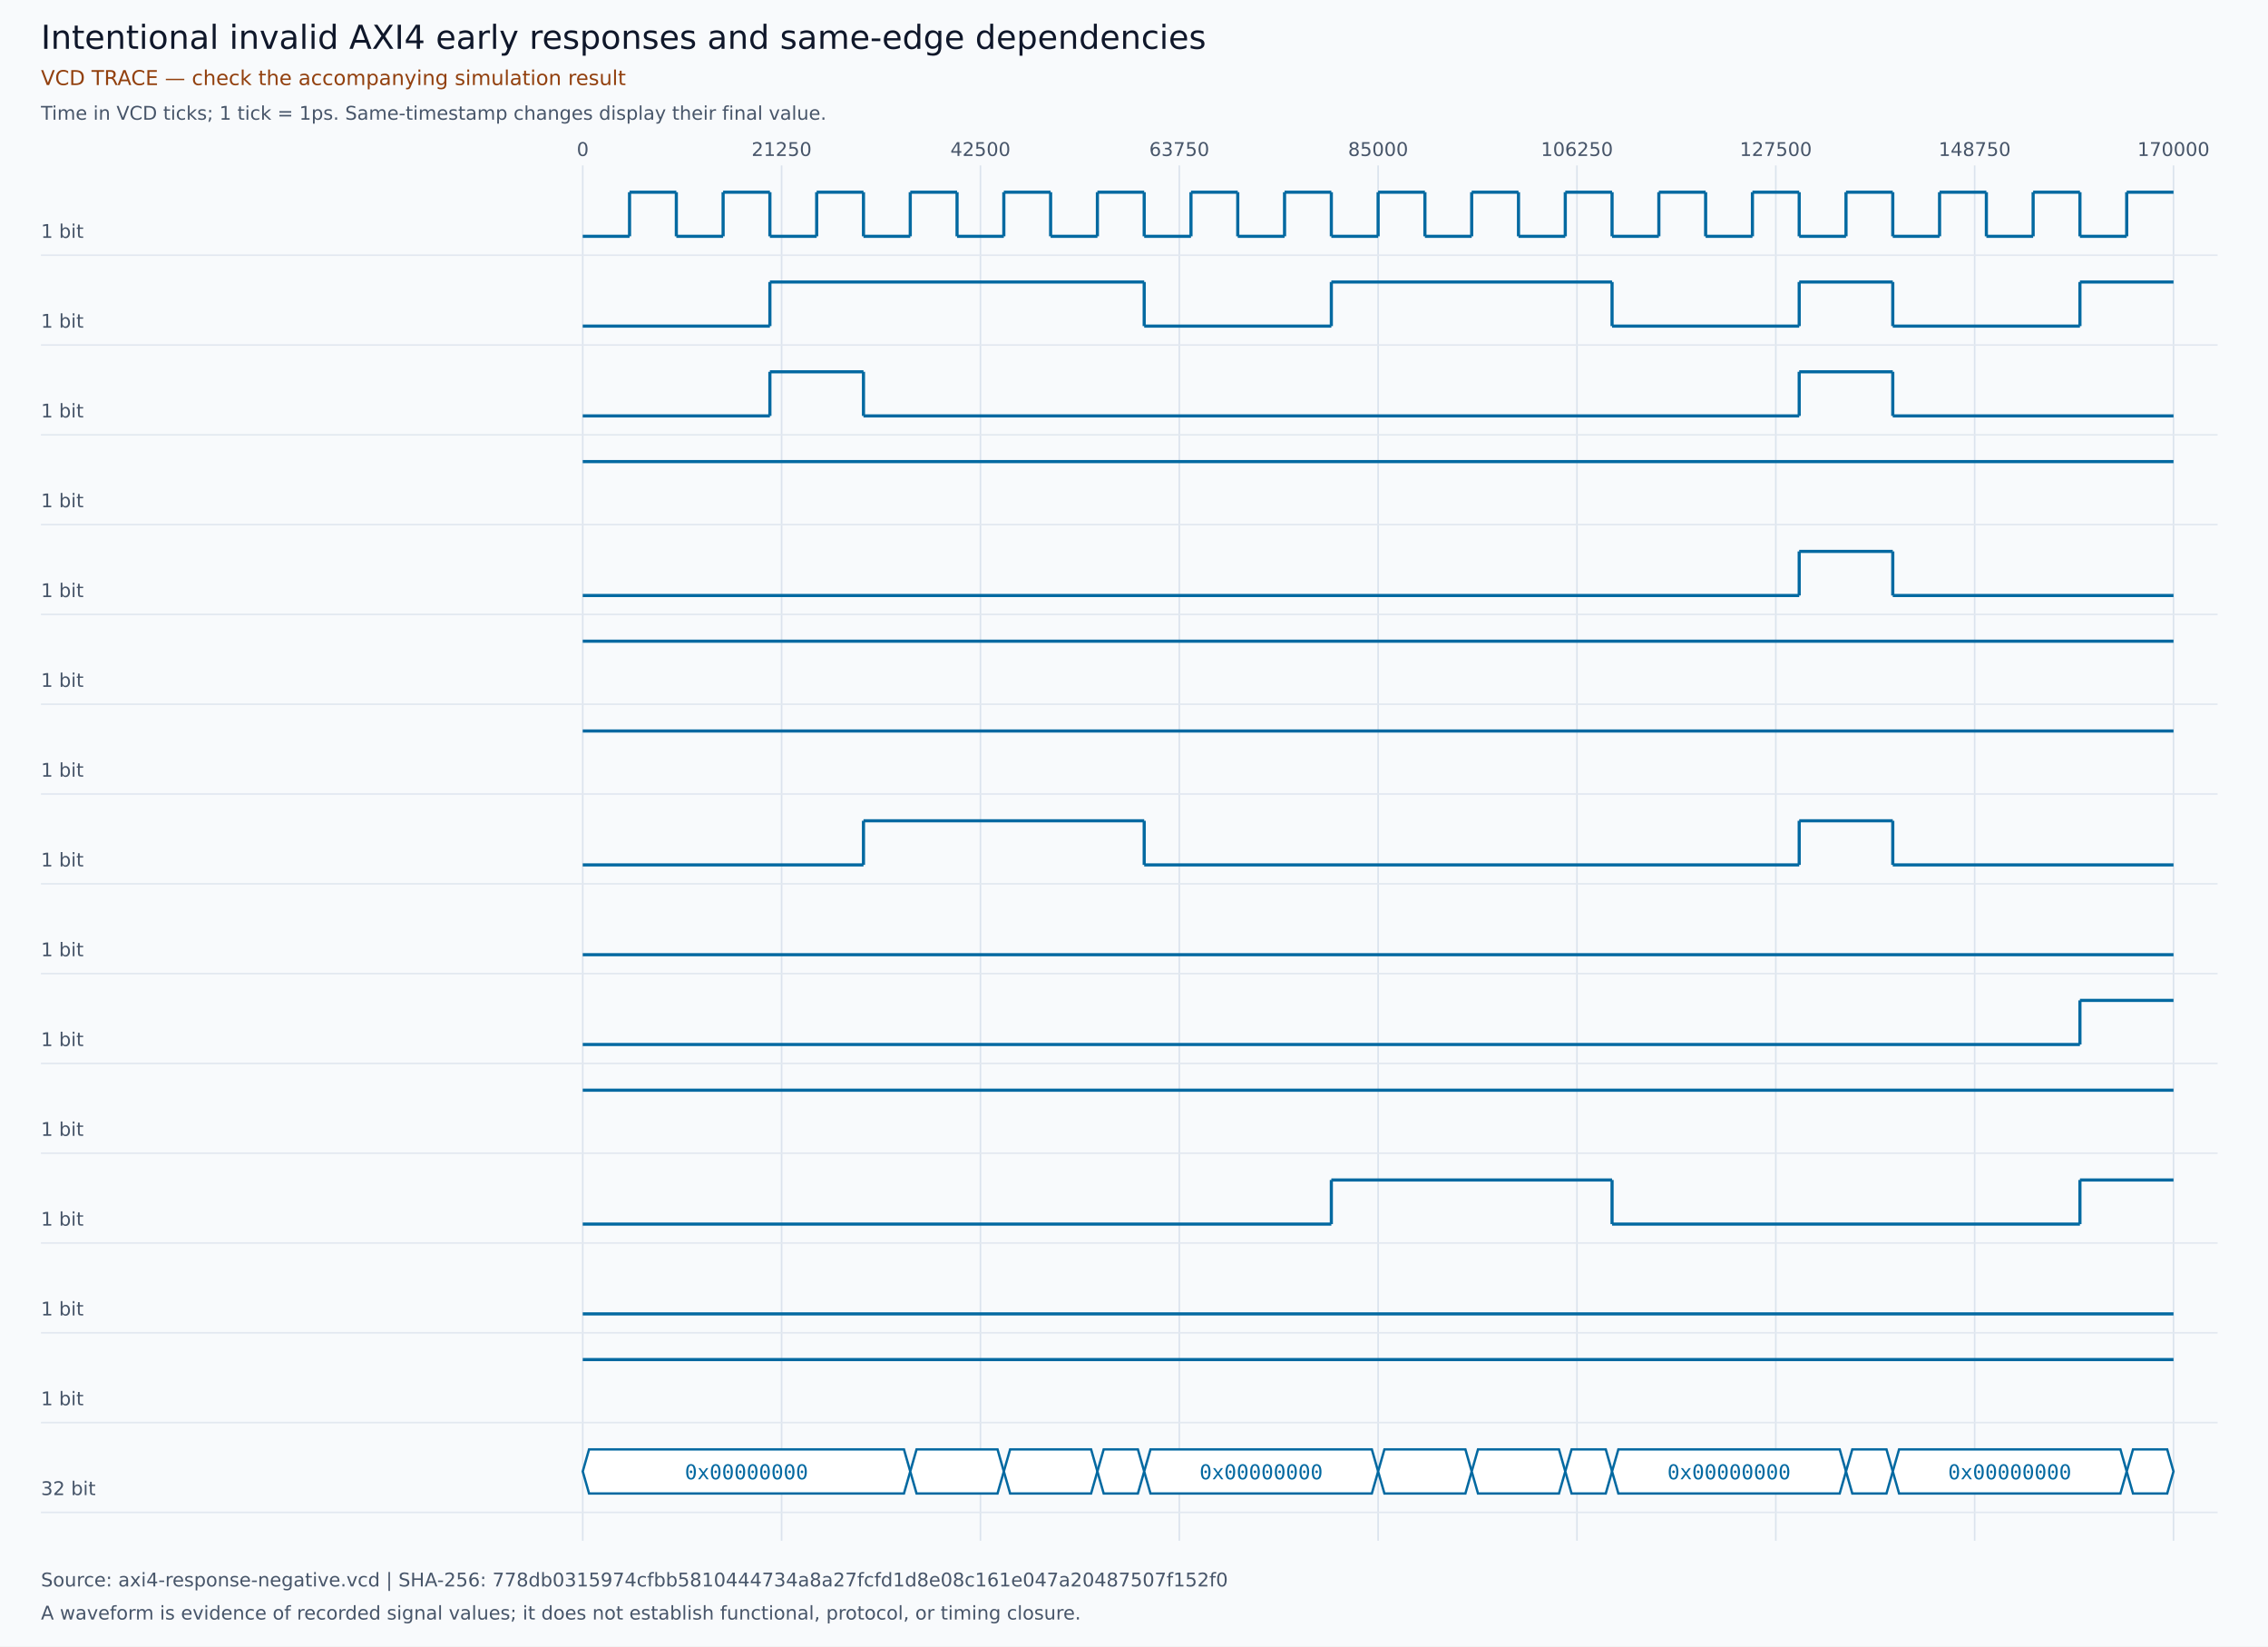
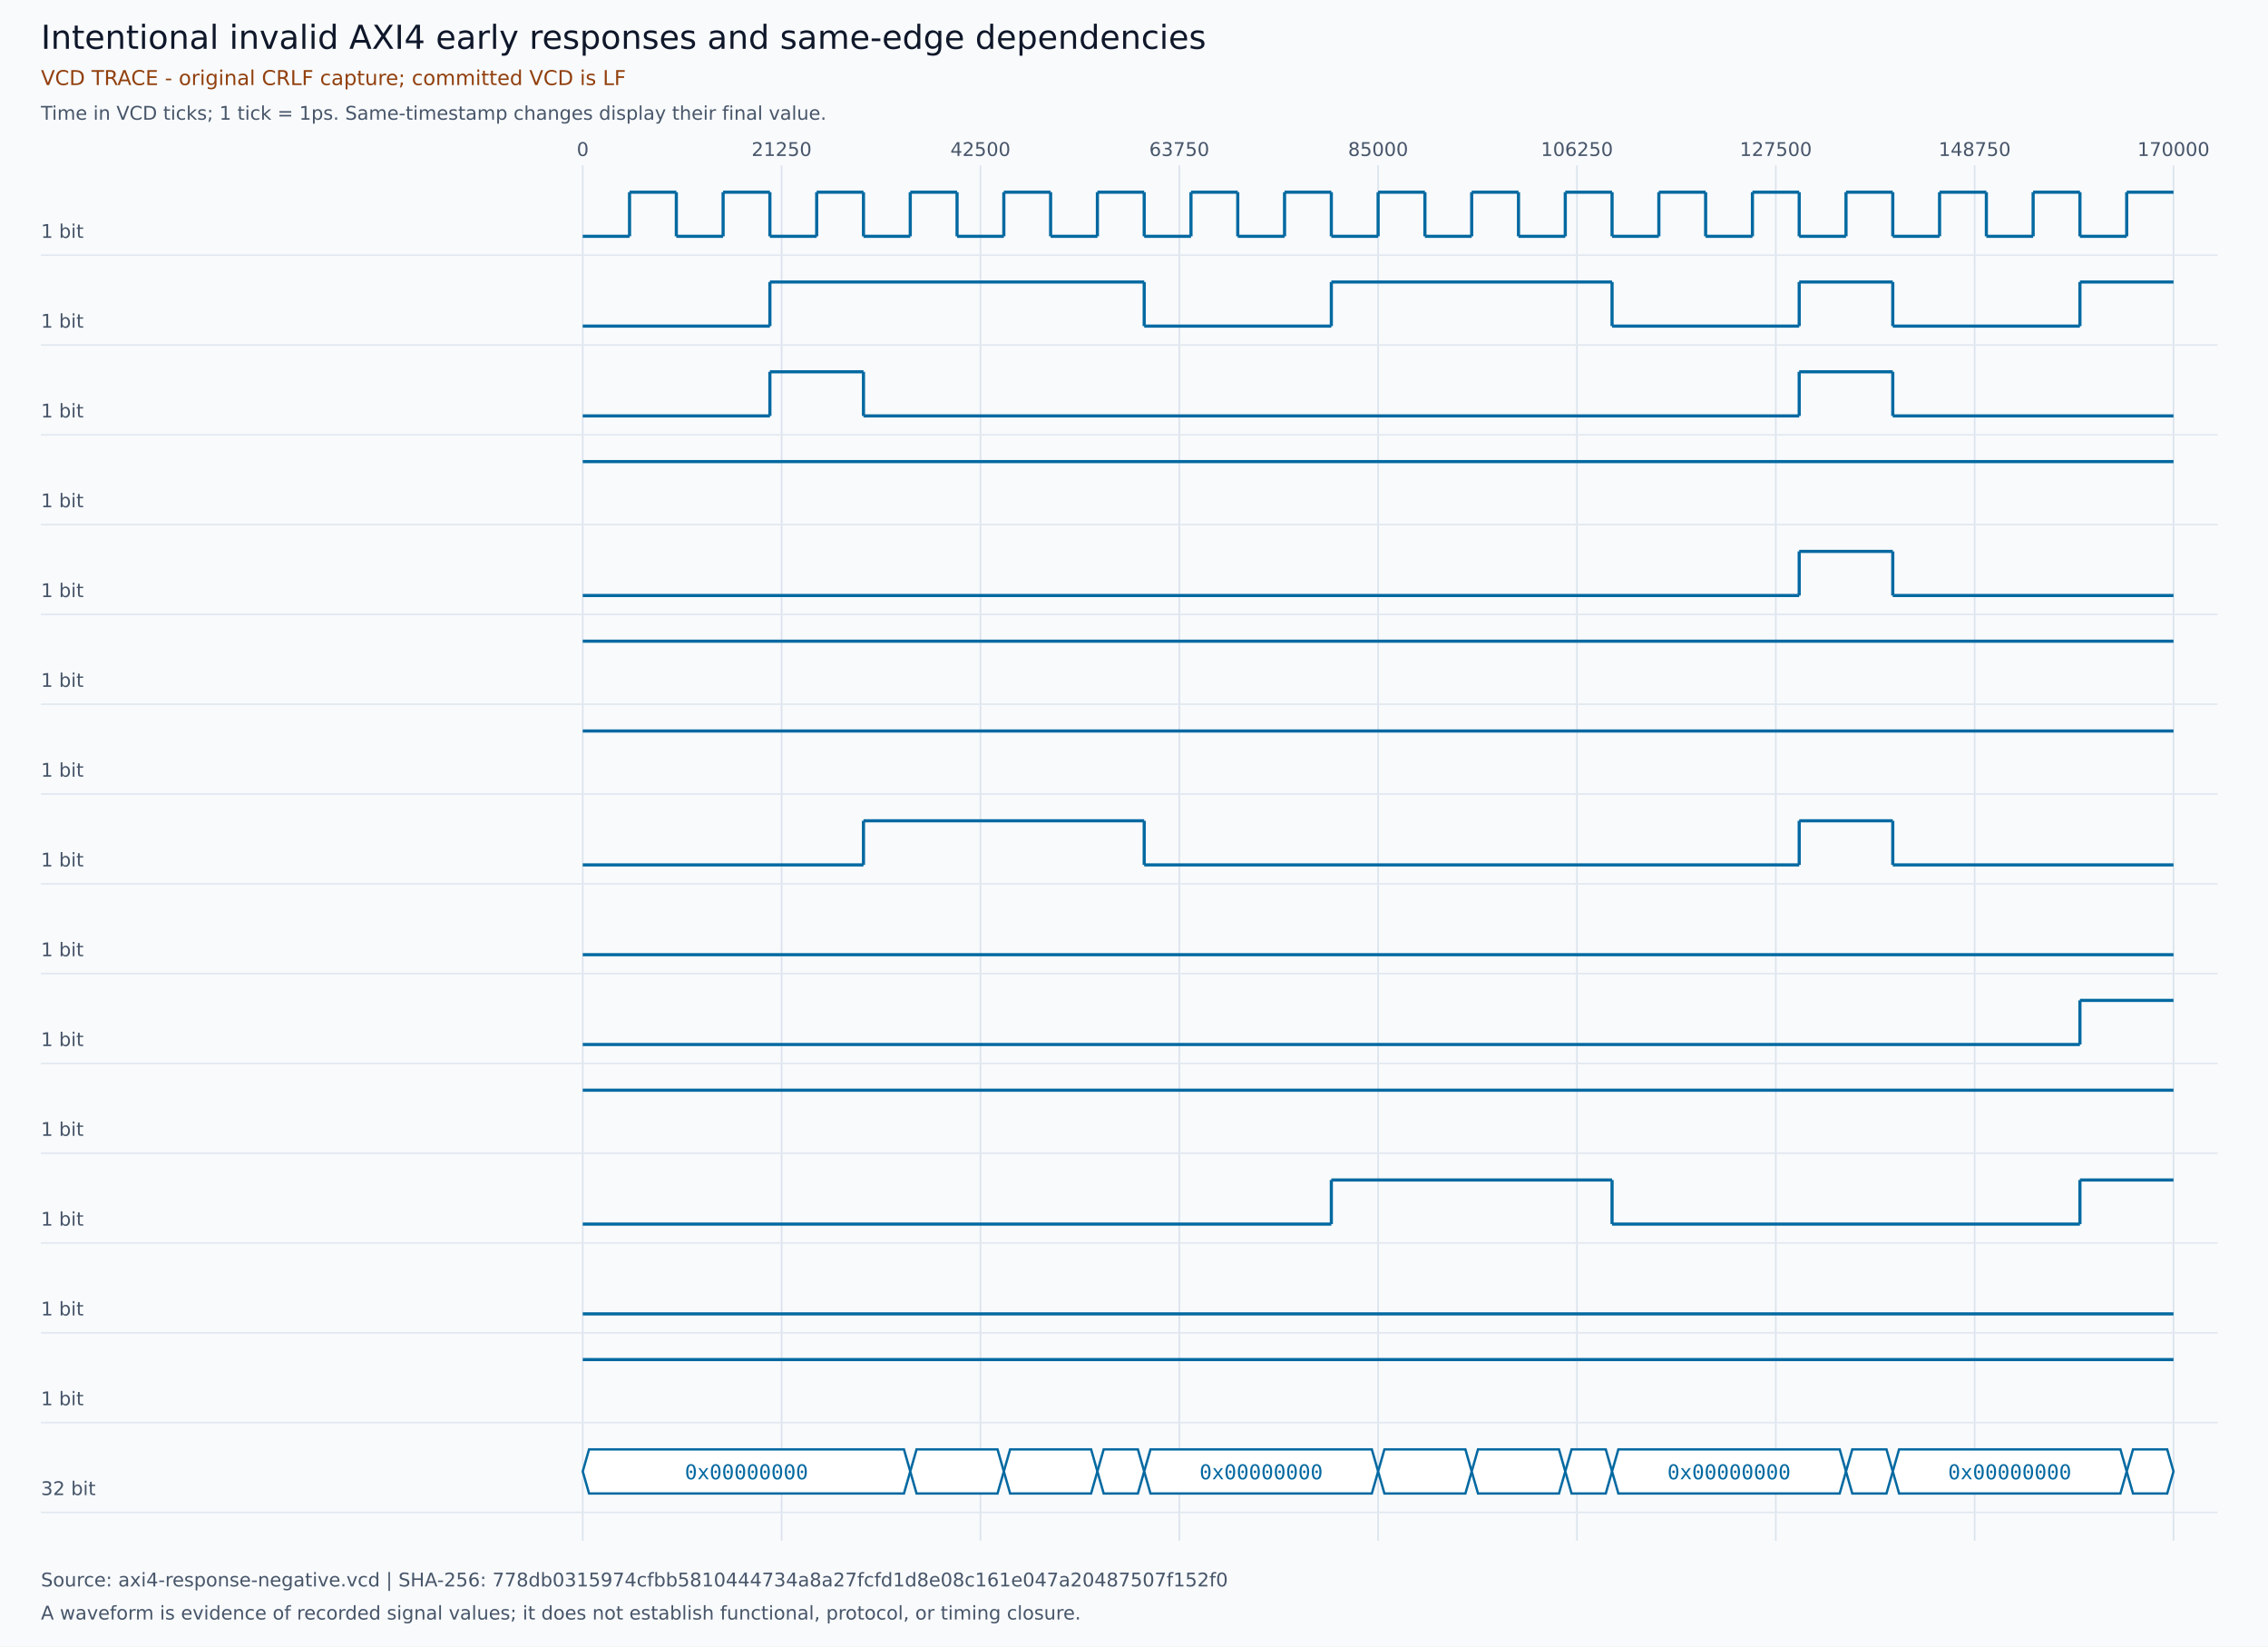
<svg xmlns="http://www.w3.org/2000/svg" width="1440" height="1045" viewBox="0 0 1440 1045">
  <rect width="100%" height="100%" fill="#f8fafc" />
  <style>text{font-family:DejaVu Sans,Arial,sans-serif} .signal{font-family:DejaVu Sans Mono,monospace;font-size:13px} .small{font-size:12px;fill:#475569}</style>
  <text x="26" y="31" font-size="21" fill="#0f172a">Intentional invalid AXI4 early responses and same-edge dependencies</text>
-   <text x="26" y="54" font-size="13" fill="#92400e">VCD TRACE — check the accompanying simulation result</text>
+   <text x="26" y="54" font-size="13" fill="#92400e">VCD TRACE - original CRLF capture; committed VCD is LF</text>
  <text x="26" y="76" class="small">Time in VCD ticks; 1 tick = 1ps. Same-timestamp changes display their final value.</text>
  <path d="M370.00,105 V978" stroke="#dbe3ed" />
  <text x="370.00" y="99" text-anchor="middle" class="small">0</text>
  <path d="M496.25,105 V978" stroke="#dbe3ed" />
  <text x="496.25" y="99" text-anchor="middle" class="small">21250</text>
  <path d="M622.50,105 V978" stroke="#dbe3ed" />
  <text x="622.50" y="99" text-anchor="middle" class="small">42500</text>
  <path d="M748.75,105 V978" stroke="#dbe3ed" />
  <text x="748.75" y="99" text-anchor="middle" class="small">63750</text>
  <path d="M875.00,105 V978" stroke="#dbe3ed" />
  <text x="875.00" y="99" text-anchor="middle" class="small">85000</text>
  <path d="M1001.25,105 V978" stroke="#dbe3ed" />
  <text x="1001.25" y="99" text-anchor="middle" class="small">106250</text>
  <path d="M1127.50,105 V978" stroke="#dbe3ed" />
  <text x="1127.50" y="99" text-anchor="middle" class="small">127500</text>
  <path d="M1253.75,105 V978" stroke="#dbe3ed" />
  <text x="1253.75" y="99" text-anchor="middle" class="small">148750</text>
  <path d="M1380.00,105 V978" stroke="#dbe3ed" />
  <text x="1380.00" y="99" text-anchor="middle" class="small">170000</text>
  <text x="26" y="135" class="signal" />
  <text x="26" y="151" class="small">1 bit</text>
  <path d="M370.00,150 H399.71" stroke="#0369a1" stroke-width="2" />
  <path d="M399.71,150 V122" stroke="#0369a1" stroke-width="2" />
  <path d="M399.71,122 H429.41" stroke="#0369a1" stroke-width="2" />
  <path d="M429.41,122 V150" stroke="#0369a1" stroke-width="2" />
  <path d="M429.41,150 H459.12" stroke="#0369a1" stroke-width="2" />
  <path d="M459.12,150 V122" stroke="#0369a1" stroke-width="2" />
  <path d="M459.12,122 H488.82" stroke="#0369a1" stroke-width="2" />
  <path d="M488.82,122 V150" stroke="#0369a1" stroke-width="2" />
  <path d="M488.82,150 H518.53" stroke="#0369a1" stroke-width="2" />
  <path d="M518.53,150 V122" stroke="#0369a1" stroke-width="2" />
  <path d="M518.53,122 H548.24" stroke="#0369a1" stroke-width="2" />
  <path d="M548.24,122 V150" stroke="#0369a1" stroke-width="2" />
  <path d="M548.24,150 H577.94" stroke="#0369a1" stroke-width="2" />
  <path d="M577.94,150 V122" stroke="#0369a1" stroke-width="2" />
  <path d="M577.94,122 H607.65" stroke="#0369a1" stroke-width="2" />
  <path d="M607.65,122 V150" stroke="#0369a1" stroke-width="2" />
  <path d="M607.65,150 H637.35" stroke="#0369a1" stroke-width="2" />
  <path d="M637.35,150 V122" stroke="#0369a1" stroke-width="2" />
  <path d="M637.35,122 H667.06" stroke="#0369a1" stroke-width="2" />
  <path d="M667.06,122 V150" stroke="#0369a1" stroke-width="2" />
  <path d="M667.06,150 H696.76" stroke="#0369a1" stroke-width="2" />
  <path d="M696.76,150 V122" stroke="#0369a1" stroke-width="2" />
  <path d="M696.76,122 H726.47" stroke="#0369a1" stroke-width="2" />
  <path d="M726.47,122 V150" stroke="#0369a1" stroke-width="2" />
  <path d="M726.47,150 H756.18" stroke="#0369a1" stroke-width="2" />
  <path d="M756.18,150 V122" stroke="#0369a1" stroke-width="2" />
  <path d="M756.18,122 H785.88" stroke="#0369a1" stroke-width="2" />
  <path d="M785.88,122 V150" stroke="#0369a1" stroke-width="2" />
  <path d="M785.88,150 H815.59" stroke="#0369a1" stroke-width="2" />
  <path d="M815.59,150 V122" stroke="#0369a1" stroke-width="2" />
  <path d="M815.59,122 H845.29" stroke="#0369a1" stroke-width="2" />
  <path d="M845.29,122 V150" stroke="#0369a1" stroke-width="2" />
  <path d="M845.29,150 H875.00" stroke="#0369a1" stroke-width="2" />
  <path d="M875.00,150 V122" stroke="#0369a1" stroke-width="2" />
  <path d="M875.00,122 H904.71" stroke="#0369a1" stroke-width="2" />
  <path d="M904.71,122 V150" stroke="#0369a1" stroke-width="2" />
  <path d="M904.71,150 H934.41" stroke="#0369a1" stroke-width="2" />
  <path d="M934.41,150 V122" stroke="#0369a1" stroke-width="2" />
  <path d="M934.41,122 H964.12" stroke="#0369a1" stroke-width="2" />
  <path d="M964.12,122 V150" stroke="#0369a1" stroke-width="2" />
  <path d="M964.12,150 H993.82" stroke="#0369a1" stroke-width="2" />
  <path d="M993.82,150 V122" stroke="#0369a1" stroke-width="2" />
  <path d="M993.82,122 H1023.53" stroke="#0369a1" stroke-width="2" />
  <path d="M1023.53,122 V150" stroke="#0369a1" stroke-width="2" />
  <path d="M1023.53,150 H1053.24" stroke="#0369a1" stroke-width="2" />
  <path d="M1053.24,150 V122" stroke="#0369a1" stroke-width="2" />
  <path d="M1053.24,122 H1082.94" stroke="#0369a1" stroke-width="2" />
  <path d="M1082.94,122 V150" stroke="#0369a1" stroke-width="2" />
  <path d="M1082.94,150 H1112.65" stroke="#0369a1" stroke-width="2" />
  <path d="M1112.65,150 V122" stroke="#0369a1" stroke-width="2" />
  <path d="M1112.65,122 H1142.35" stroke="#0369a1" stroke-width="2" />
  <path d="M1142.35,122 V150" stroke="#0369a1" stroke-width="2" />
  <path d="M1142.35,150 H1172.06" stroke="#0369a1" stroke-width="2" />
  <path d="M1172.06,150 V122" stroke="#0369a1" stroke-width="2" />
  <path d="M1172.06,122 H1201.76" stroke="#0369a1" stroke-width="2" />
  <path d="M1201.76,122 V150" stroke="#0369a1" stroke-width="2" />
  <path d="M1201.76,150 H1231.47" stroke="#0369a1" stroke-width="2" />
  <path d="M1231.47,150 V122" stroke="#0369a1" stroke-width="2" />
  <path d="M1231.47,122 H1261.18" stroke="#0369a1" stroke-width="2" />
  <path d="M1261.18,122 V150" stroke="#0369a1" stroke-width="2" />
  <path d="M1261.18,150 H1290.88" stroke="#0369a1" stroke-width="2" />
  <path d="M1290.88,150 V122" stroke="#0369a1" stroke-width="2" />
  <path d="M1290.88,122 H1320.59" stroke="#0369a1" stroke-width="2" />
  <path d="M1320.59,122 V150" stroke="#0369a1" stroke-width="2" />
  <path d="M1320.59,150 H1350.29" stroke="#0369a1" stroke-width="2" />
  <path d="M1350.29,150 V122" stroke="#0369a1" stroke-width="2" />
  <path d="M1350.29,122 H1380.00" stroke="#0369a1" stroke-width="2" />
  <path d="M26,162 H1408" stroke="#e2e8f0" />
  <text x="26" y="192" class="signal" />
  <text x="26" y="208" class="small">1 bit</text>
  <path d="M370.00,207 H488.82" stroke="#0369a1" stroke-width="2" />
  <path d="M488.82,207 V179" stroke="#0369a1" stroke-width="2" />
  <path d="M488.82,179 H726.47" stroke="#0369a1" stroke-width="2" />
  <path d="M726.47,179 V207" stroke="#0369a1" stroke-width="2" />
  <path d="M726.47,207 H845.29" stroke="#0369a1" stroke-width="2" />
  <path d="M845.29,207 V179" stroke="#0369a1" stroke-width="2" />
  <path d="M845.29,179 H1023.53" stroke="#0369a1" stroke-width="2" />
  <path d="M1023.53,179 V207" stroke="#0369a1" stroke-width="2" />
  <path d="M1023.53,207 H1142.35" stroke="#0369a1" stroke-width="2" />
  <path d="M1142.35,207 V179" stroke="#0369a1" stroke-width="2" />
  <path d="M1142.35,179 H1201.76" stroke="#0369a1" stroke-width="2" />
  <path d="M1201.76,179 V207" stroke="#0369a1" stroke-width="2" />
  <path d="M1201.76,207 H1320.59" stroke="#0369a1" stroke-width="2" />
  <path d="M1320.59,207 V179" stroke="#0369a1" stroke-width="2" />
  <path d="M1320.59,179 H1380.00" stroke="#0369a1" stroke-width="2" />
  <path d="M26,219 H1408" stroke="#e2e8f0" />
  <text x="26" y="249" class="signal" />
  <text x="26" y="265" class="small">1 bit</text>
  <path d="M370.00,264 H488.82" stroke="#0369a1" stroke-width="2" />
  <path d="M488.82,264 V236" stroke="#0369a1" stroke-width="2" />
  <path d="M488.82,236 H548.24" stroke="#0369a1" stroke-width="2" />
  <path d="M548.24,236 V264" stroke="#0369a1" stroke-width="2" />
  <path d="M548.24,264 H1142.35" stroke="#0369a1" stroke-width="2" />
  <path d="M1142.35,264 V236" stroke="#0369a1" stroke-width="2" />
  <path d="M1142.35,236 H1201.76" stroke="#0369a1" stroke-width="2" />
  <path d="M1201.76,236 V264" stroke="#0369a1" stroke-width="2" />
  <path d="M1201.76,264 H1380.00" stroke="#0369a1" stroke-width="2" />
  <path d="M26,276 H1408" stroke="#e2e8f0" />
  <text x="26" y="306" class="signal" />
  <text x="26" y="322" class="small">1 bit</text>
  <path d="M370.00,293 H1380.00" stroke="#0369a1" stroke-width="2" />
  <path d="M26,333 H1408" stroke="#e2e8f0" />
  <text x="26" y="363" class="signal" />
  <text x="26" y="379" class="small">1 bit</text>
  <path d="M370.00,378 H1142.35" stroke="#0369a1" stroke-width="2" />
  <path d="M1142.35,378 V350" stroke="#0369a1" stroke-width="2" />
  <path d="M1142.35,350 H1201.76" stroke="#0369a1" stroke-width="2" />
  <path d="M1201.76,350 V378" stroke="#0369a1" stroke-width="2" />
  <path d="M1201.76,378 H1380.00" stroke="#0369a1" stroke-width="2" />
  <path d="M26,390 H1408" stroke="#e2e8f0" />
  <text x="26" y="420" class="signal" />
  <text x="26" y="436" class="small">1 bit</text>
  <path d="M370.00,407 H1380.00" stroke="#0369a1" stroke-width="2" />
  <path d="M26,447 H1408" stroke="#e2e8f0" />
  <text x="26" y="477" class="signal" />
  <text x="26" y="493" class="small">1 bit</text>
  <path d="M370.00,464 H1380.00" stroke="#0369a1" stroke-width="2" />
  <path d="M26,504 H1408" stroke="#e2e8f0" />
  <text x="26" y="534" class="signal" />
  <text x="26" y="550" class="small">1 bit</text>
  <path d="M370.00,549 H548.24" stroke="#0369a1" stroke-width="2" />
  <path d="M548.24,549 V521" stroke="#0369a1" stroke-width="2" />
  <path d="M548.24,521 H726.47" stroke="#0369a1" stroke-width="2" />
  <path d="M726.47,521 V549" stroke="#0369a1" stroke-width="2" />
  <path d="M726.47,549 H1142.35" stroke="#0369a1" stroke-width="2" />
  <path d="M1142.35,549 V521" stroke="#0369a1" stroke-width="2" />
  <path d="M1142.35,521 H1201.76" stroke="#0369a1" stroke-width="2" />
  <path d="M1201.76,521 V549" stroke="#0369a1" stroke-width="2" />
  <path d="M1201.76,549 H1380.00" stroke="#0369a1" stroke-width="2" />
  <path d="M26,561 H1408" stroke="#e2e8f0" />
  <text x="26" y="591" class="signal" />
  <text x="26" y="607" class="small">1 bit</text>
  <path d="M370.00,606 H1380.00" stroke="#0369a1" stroke-width="2" />
  <path d="M26,618 H1408" stroke="#e2e8f0" />
  <text x="26" y="648" class="signal" />
  <text x="26" y="664" class="small">1 bit</text>
  <path d="M370.00,663 H1320.59" stroke="#0369a1" stroke-width="2" />
  <path d="M1320.59,663 V635" stroke="#0369a1" stroke-width="2" />
  <path d="M1320.59,635 H1380.00" stroke="#0369a1" stroke-width="2" />
  <path d="M26,675 H1408" stroke="#e2e8f0" />
  <text x="26" y="705" class="signal" />
  <text x="26" y="721" class="small">1 bit</text>
  <path d="M370.00,692 H1380.00" stroke="#0369a1" stroke-width="2" />
  <path d="M26,732 H1408" stroke="#e2e8f0" />
  <text x="26" y="762" class="signal" />
  <text x="26" y="778" class="small">1 bit</text>
  <path d="M370.00,777 H845.29" stroke="#0369a1" stroke-width="2" />
  <path d="M845.29,777 V749" stroke="#0369a1" stroke-width="2" />
  <path d="M845.29,749 H1023.53" stroke="#0369a1" stroke-width="2" />
  <path d="M1023.53,749 V777" stroke="#0369a1" stroke-width="2" />
  <path d="M1023.53,777 H1320.59" stroke="#0369a1" stroke-width="2" />
  <path d="M1320.59,777 V749" stroke="#0369a1" stroke-width="2" />
  <path d="M1320.59,749 H1380.00" stroke="#0369a1" stroke-width="2" />
  <path d="M26,789 H1408" stroke="#e2e8f0" />
  <text x="26" y="819" class="signal" />
  <text x="26" y="835" class="small">1 bit</text>
  <path d="M370.00,834 H1380.00" stroke="#0369a1" stroke-width="2" />
  <path d="M26,846 H1408" stroke="#e2e8f0" />
  <text x="26" y="876" class="signal" />
  <text x="26" y="892" class="small">1 bit</text>
  <path d="M370.00,863 H1380.00" stroke="#0369a1" stroke-width="2" />
  <path d="M26,903 H1408" stroke="#e2e8f0" />
  <text x="26" y="933" class="signal" />
  <text x="26" y="949" class="small">32 bit</text>
  <polygon points="370.00,934 374.00,920 573.94,920 577.94,934 573.94,948 374.00,948" fill="#fff" stroke="#0369a1" stroke-width="1.5" />
  <text x="473.97" y="939" text-anchor="middle" class="signal" fill="#0369a1">0x00000000</text>
  <polygon points="577.94,934 581.94,920 633.35,920 637.35,934 633.35,948 581.94,948" fill="#fff" stroke="#0369a1" stroke-width="1.5" />
  <polygon points="637.35,934 641.35,920 692.76,920 696.76,934 692.76,948 641.35,948" fill="#fff" stroke="#0369a1" stroke-width="1.5" />
  <polygon points="696.76,934 700.76,920 722.47,920 726.47,934 722.47,948 700.76,948" fill="#fff" stroke="#0369a1" stroke-width="1.5" />
  <polygon points="726.47,934 730.47,920 871.00,920 875.00,934 871.00,948 730.47,948" fill="#fff" stroke="#0369a1" stroke-width="1.5" />
  <text x="800.74" y="939" text-anchor="middle" class="signal" fill="#0369a1">0x00000000</text>
  <polygon points="875.00,934 879.00,920 930.41,920 934.41,934 930.41,948 879.00,948" fill="#fff" stroke="#0369a1" stroke-width="1.5" />
  <polygon points="934.41,934 938.41,920 989.82,920 993.82,934 989.82,948 938.41,948" fill="#fff" stroke="#0369a1" stroke-width="1.5" />
  <polygon points="993.82,934 997.82,920 1019.53,920 1023.53,934 1019.53,948 997.82,948" fill="#fff" stroke="#0369a1" stroke-width="1.5" />
  <polygon points="1023.53,934 1027.53,920 1168.06,920 1172.06,934 1168.06,948 1027.53,948" fill="#fff" stroke="#0369a1" stroke-width="1.5" />
  <text x="1097.79" y="939" text-anchor="middle" class="signal" fill="#0369a1">0x00000000</text>
  <polygon points="1172.06,934 1176.06,920 1197.76,920 1201.76,934 1197.76,948 1176.06,948" fill="#fff" stroke="#0369a1" stroke-width="1.5" />
  <polygon points="1201.76,934 1205.76,920 1346.29,920 1350.29,934 1346.29,948 1205.76,948" fill="#fff" stroke="#0369a1" stroke-width="1.5" />
  <text x="1276.03" y="939" text-anchor="middle" class="signal" fill="#0369a1">0x00000000</text>
  <polygon points="1350.29,934 1354.29,920 1376.00,920 1380.00,934 1376.00,948 1354.29,948" fill="#fff" stroke="#0369a1" stroke-width="1.5" />
  <path d="M26,960 H1408" stroke="#e2e8f0" />
  <text x="26" y="1007" class="small">Source: axi4-response-negative.vcd | SHA-256: 778db0315974cfbb5810444734a8a27fcfd1d8e08c161e047a20487507f152f0</text>
  <text x="26" y="1028" class="small">A waveform is evidence of recorded signal values; it does not establish functional, protocol, or timing closure.</text>
</svg>
